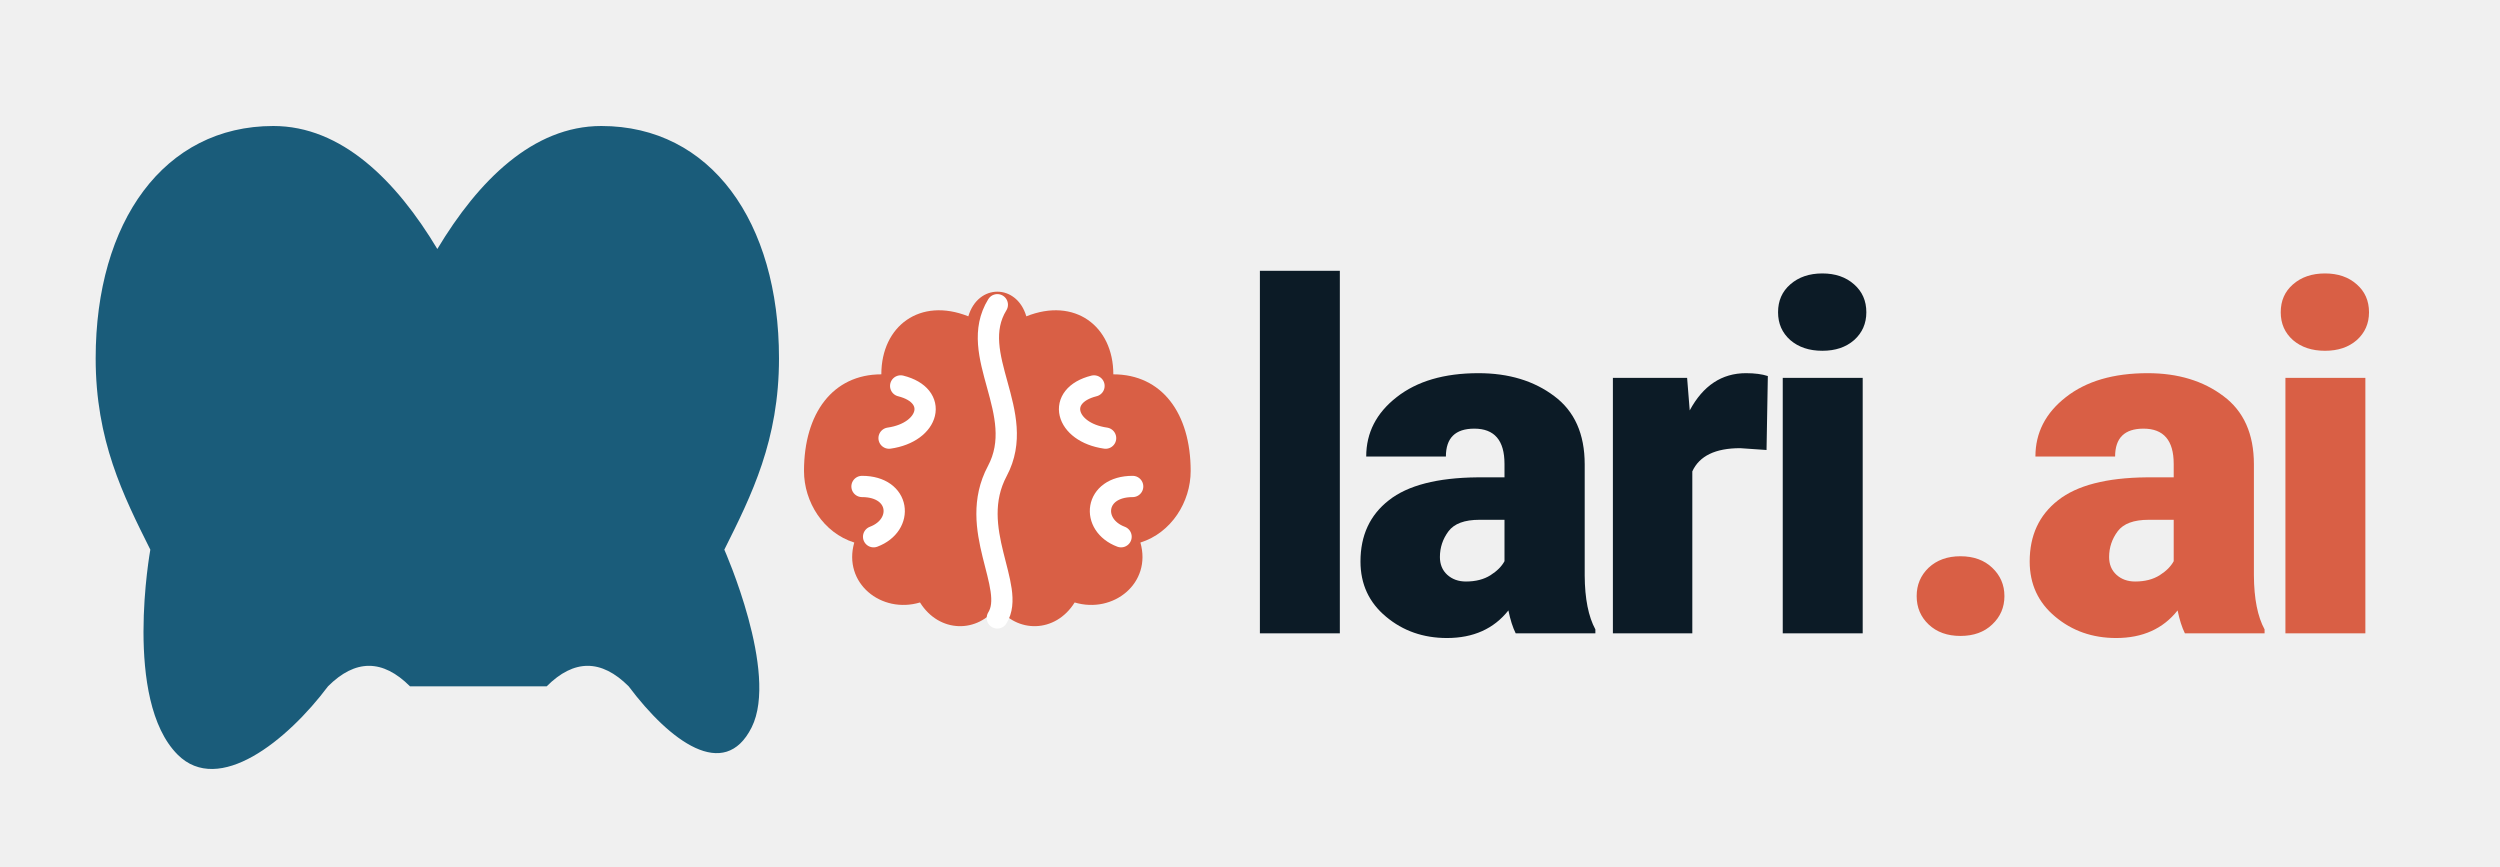
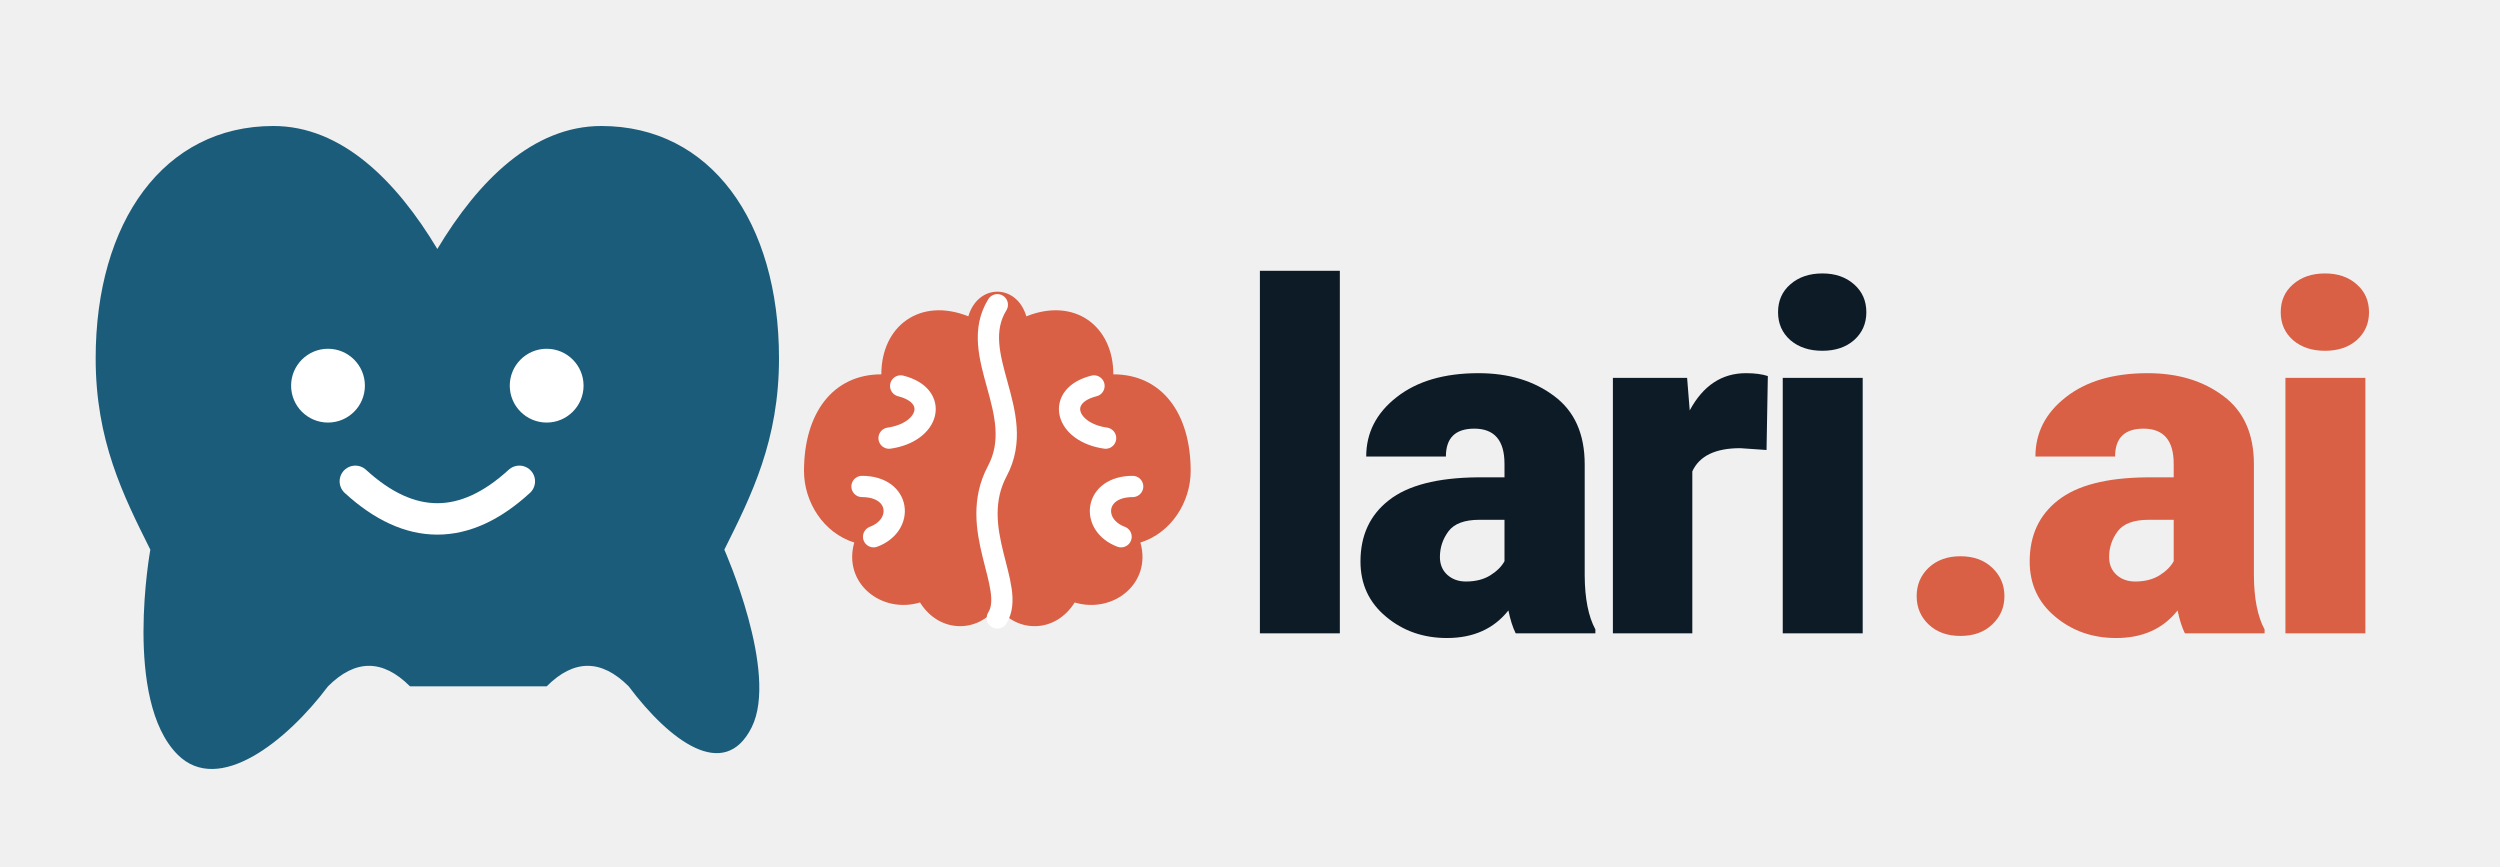
<svg xmlns="http://www.w3.org/2000/svg" width="150" height="52" viewBox="0 0 150 52" fill="none" role="img" aria-label="molari.ai">
  <g transform="translate(0,1) scale(0.82)">
    <path d="M20 8 C12 8 7 15 7 25 C7 31 9 35 11 39 C11 39 9 50 13 54 C16 57 21 53 24 49 C26 47 28 47 30 49 L40 49 C42 47 44 47 46 49 C49 53 53 56 55 52 C57 48 53 39 53 39 C55 35 57 31 57 25 C57 15 52 8 44 8 C39 8 35 12 32 17 C29 12 25 8 20 8 Z" fill="#1A5C7A" />
+     <circle cx="24" cy="27" r="2.7" fill="#fff" />
+     <circle cx="40" cy="27" r="2.7" fill="#fff" />
+     <path d="M26,34 Q32,39.5 38,34" fill="none" stroke="#fff" stroke-width="2.3" stroke-linecap="round" />
  </g>
  <g transform="translate(22.72,-7.7) scale(1.16)">
    <path d="M22,31 C22,28 23.5,26 26,26 C26,23.5 28,22 30.5,23 C31,21.3 33,21.3 33.5,23 C36,22 38,23.5 38,26 C40.5,26 42,28 42,31 C42,32.6 41,34.2 39.4,34.7 C40,36.8 38,38.4 36,37.8 C35,39.4 33,39.4 32,38 C31,39.4 29,39.4 28,37.8 C26,38.4 24,36.8 24.6,34.7 C23,34.2 22,32.6 22,31 Z" fill="#D95F45" />
    <g fill="none" stroke="#fff" stroke-width="1.1" stroke-linecap="round">
      <path d="M32,22.4 C30.4,25 33.6,28 32,31 C30.4,34 33,37 32,38.6" />
      <path d="M27,26.6 C29,27.1 28.5,29 26.4,29.3" />
      <path d="M25,31.8 C27,31.8 27.2,33.8 25.6,34.4" />
      <path d="M37,26.6 C35,27.1 35.5,29 37.6,29.3" />
      <path d="M39,31.8 C37,31.8 36.8,33.8 38.4,34.4" />
    </g>
  </g>
  <text x="74" y="38" font-family="'Plus Jakarta Sans', -apple-system, BlinkMacSystemFont, 'Segoe UI', Roboto, sans-serif" font-size="29" font-weight="800" letter-spacing="-1" fill="#0C1B26">lari<tspan fill="#D95F45">.ai</tspan>
  </text>
</svg>
